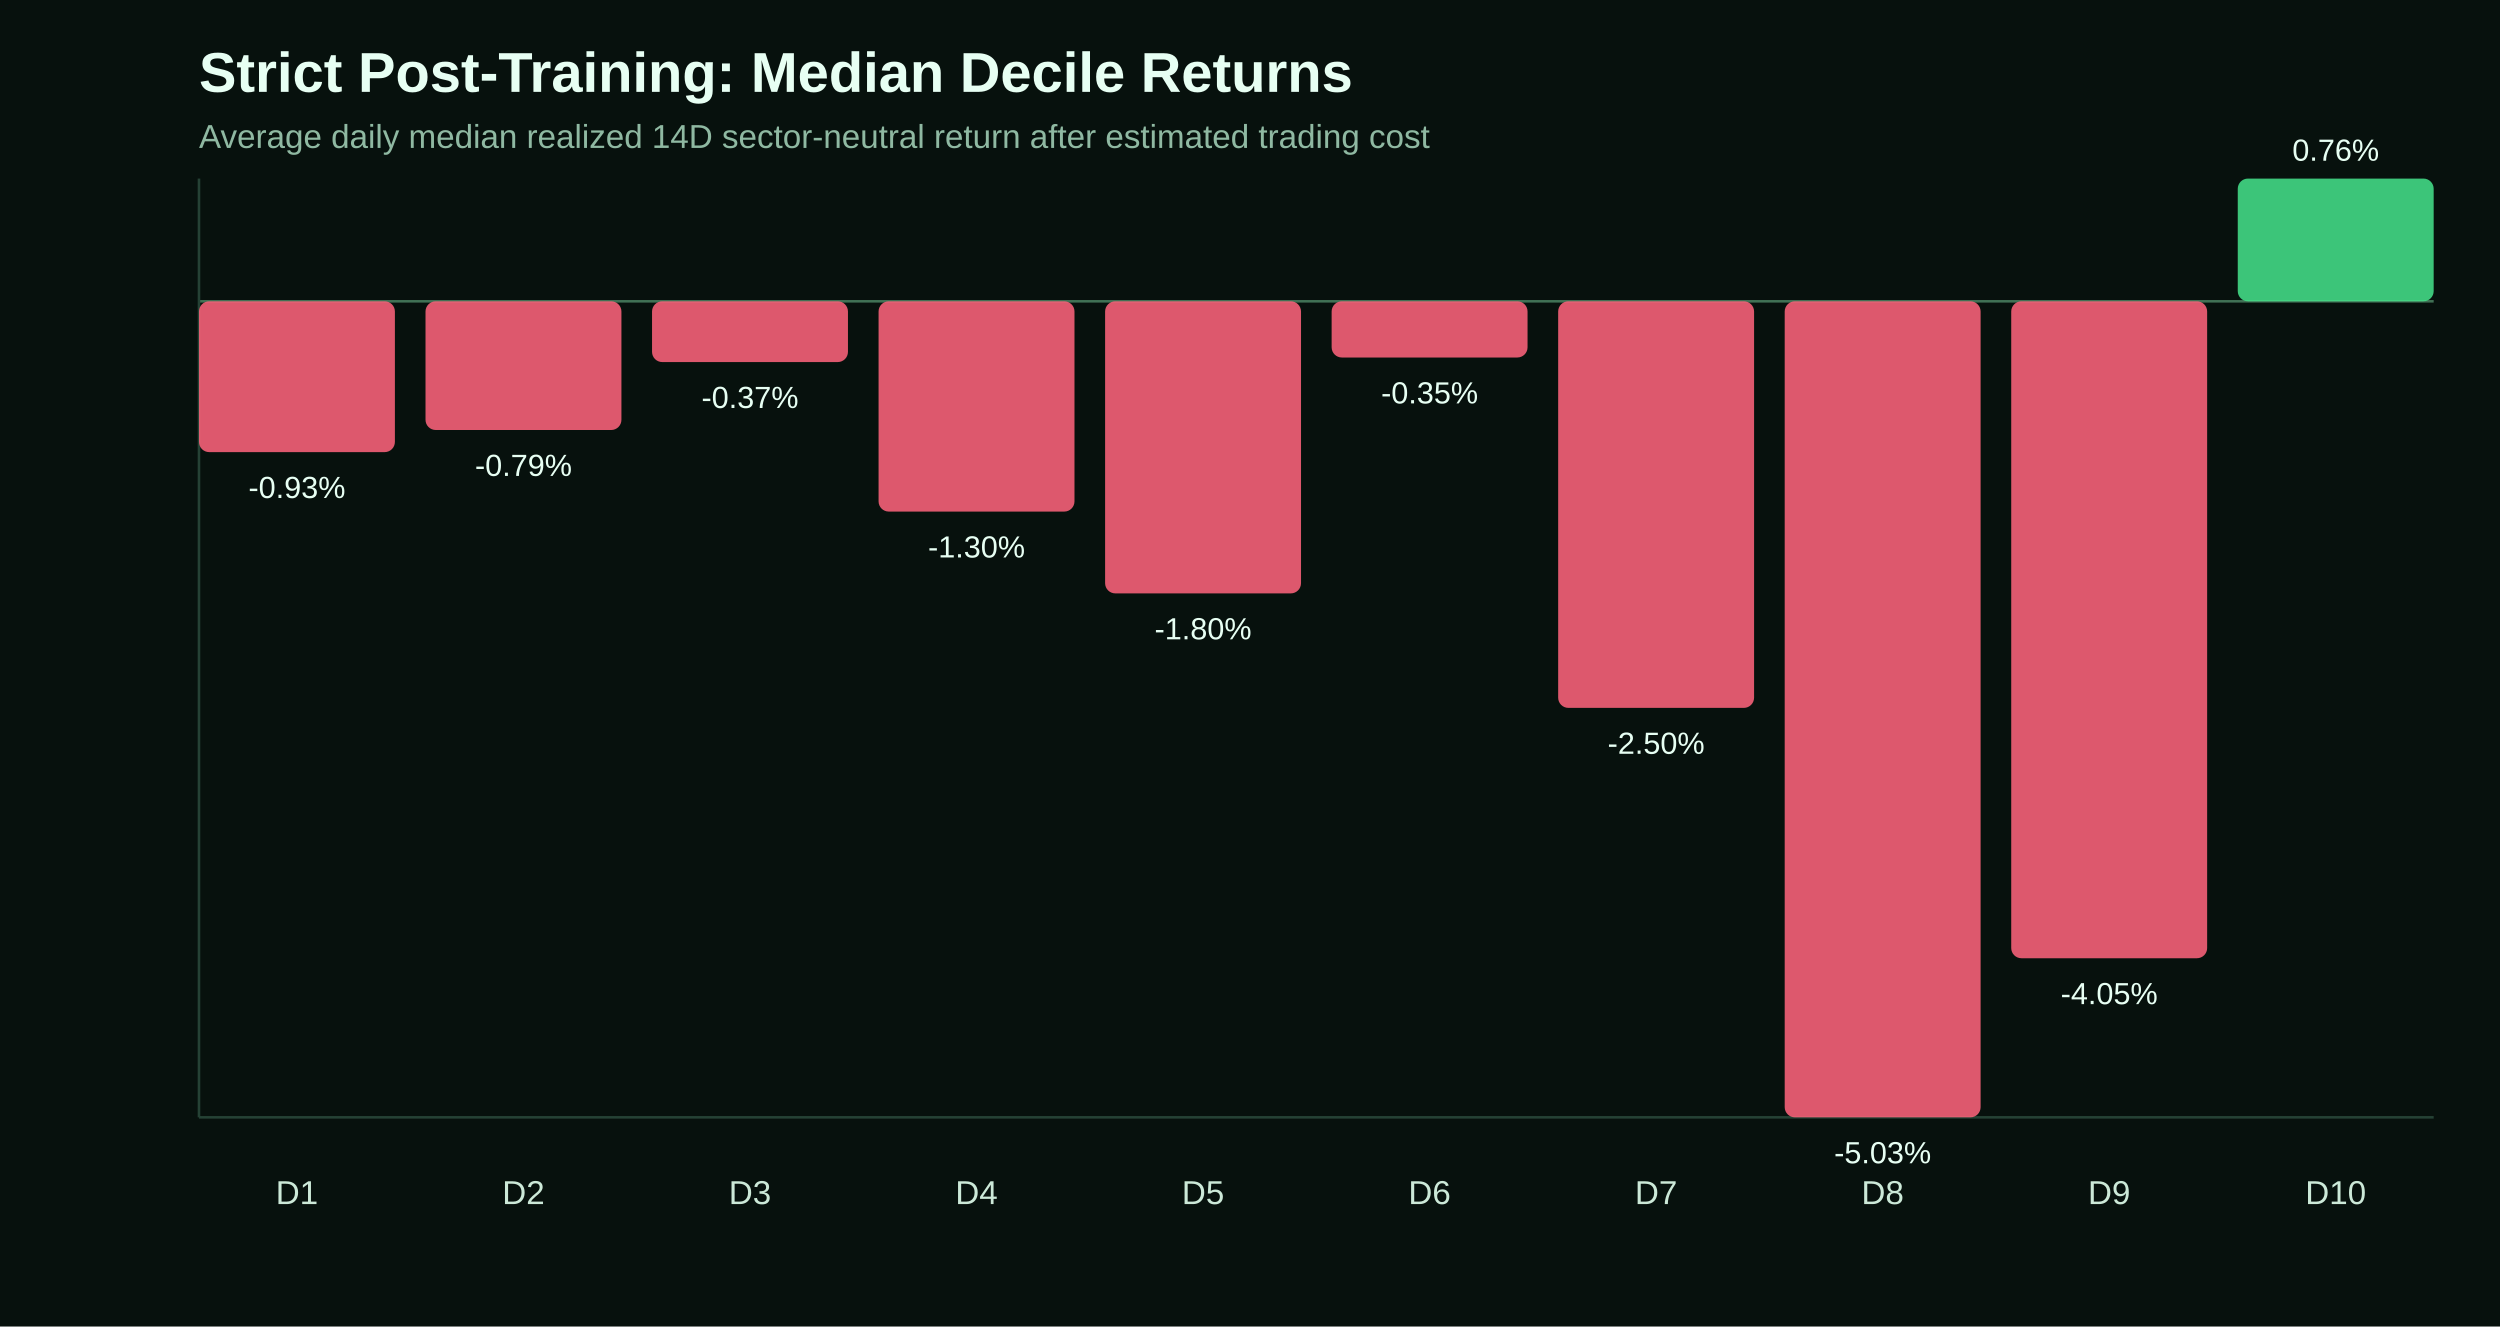
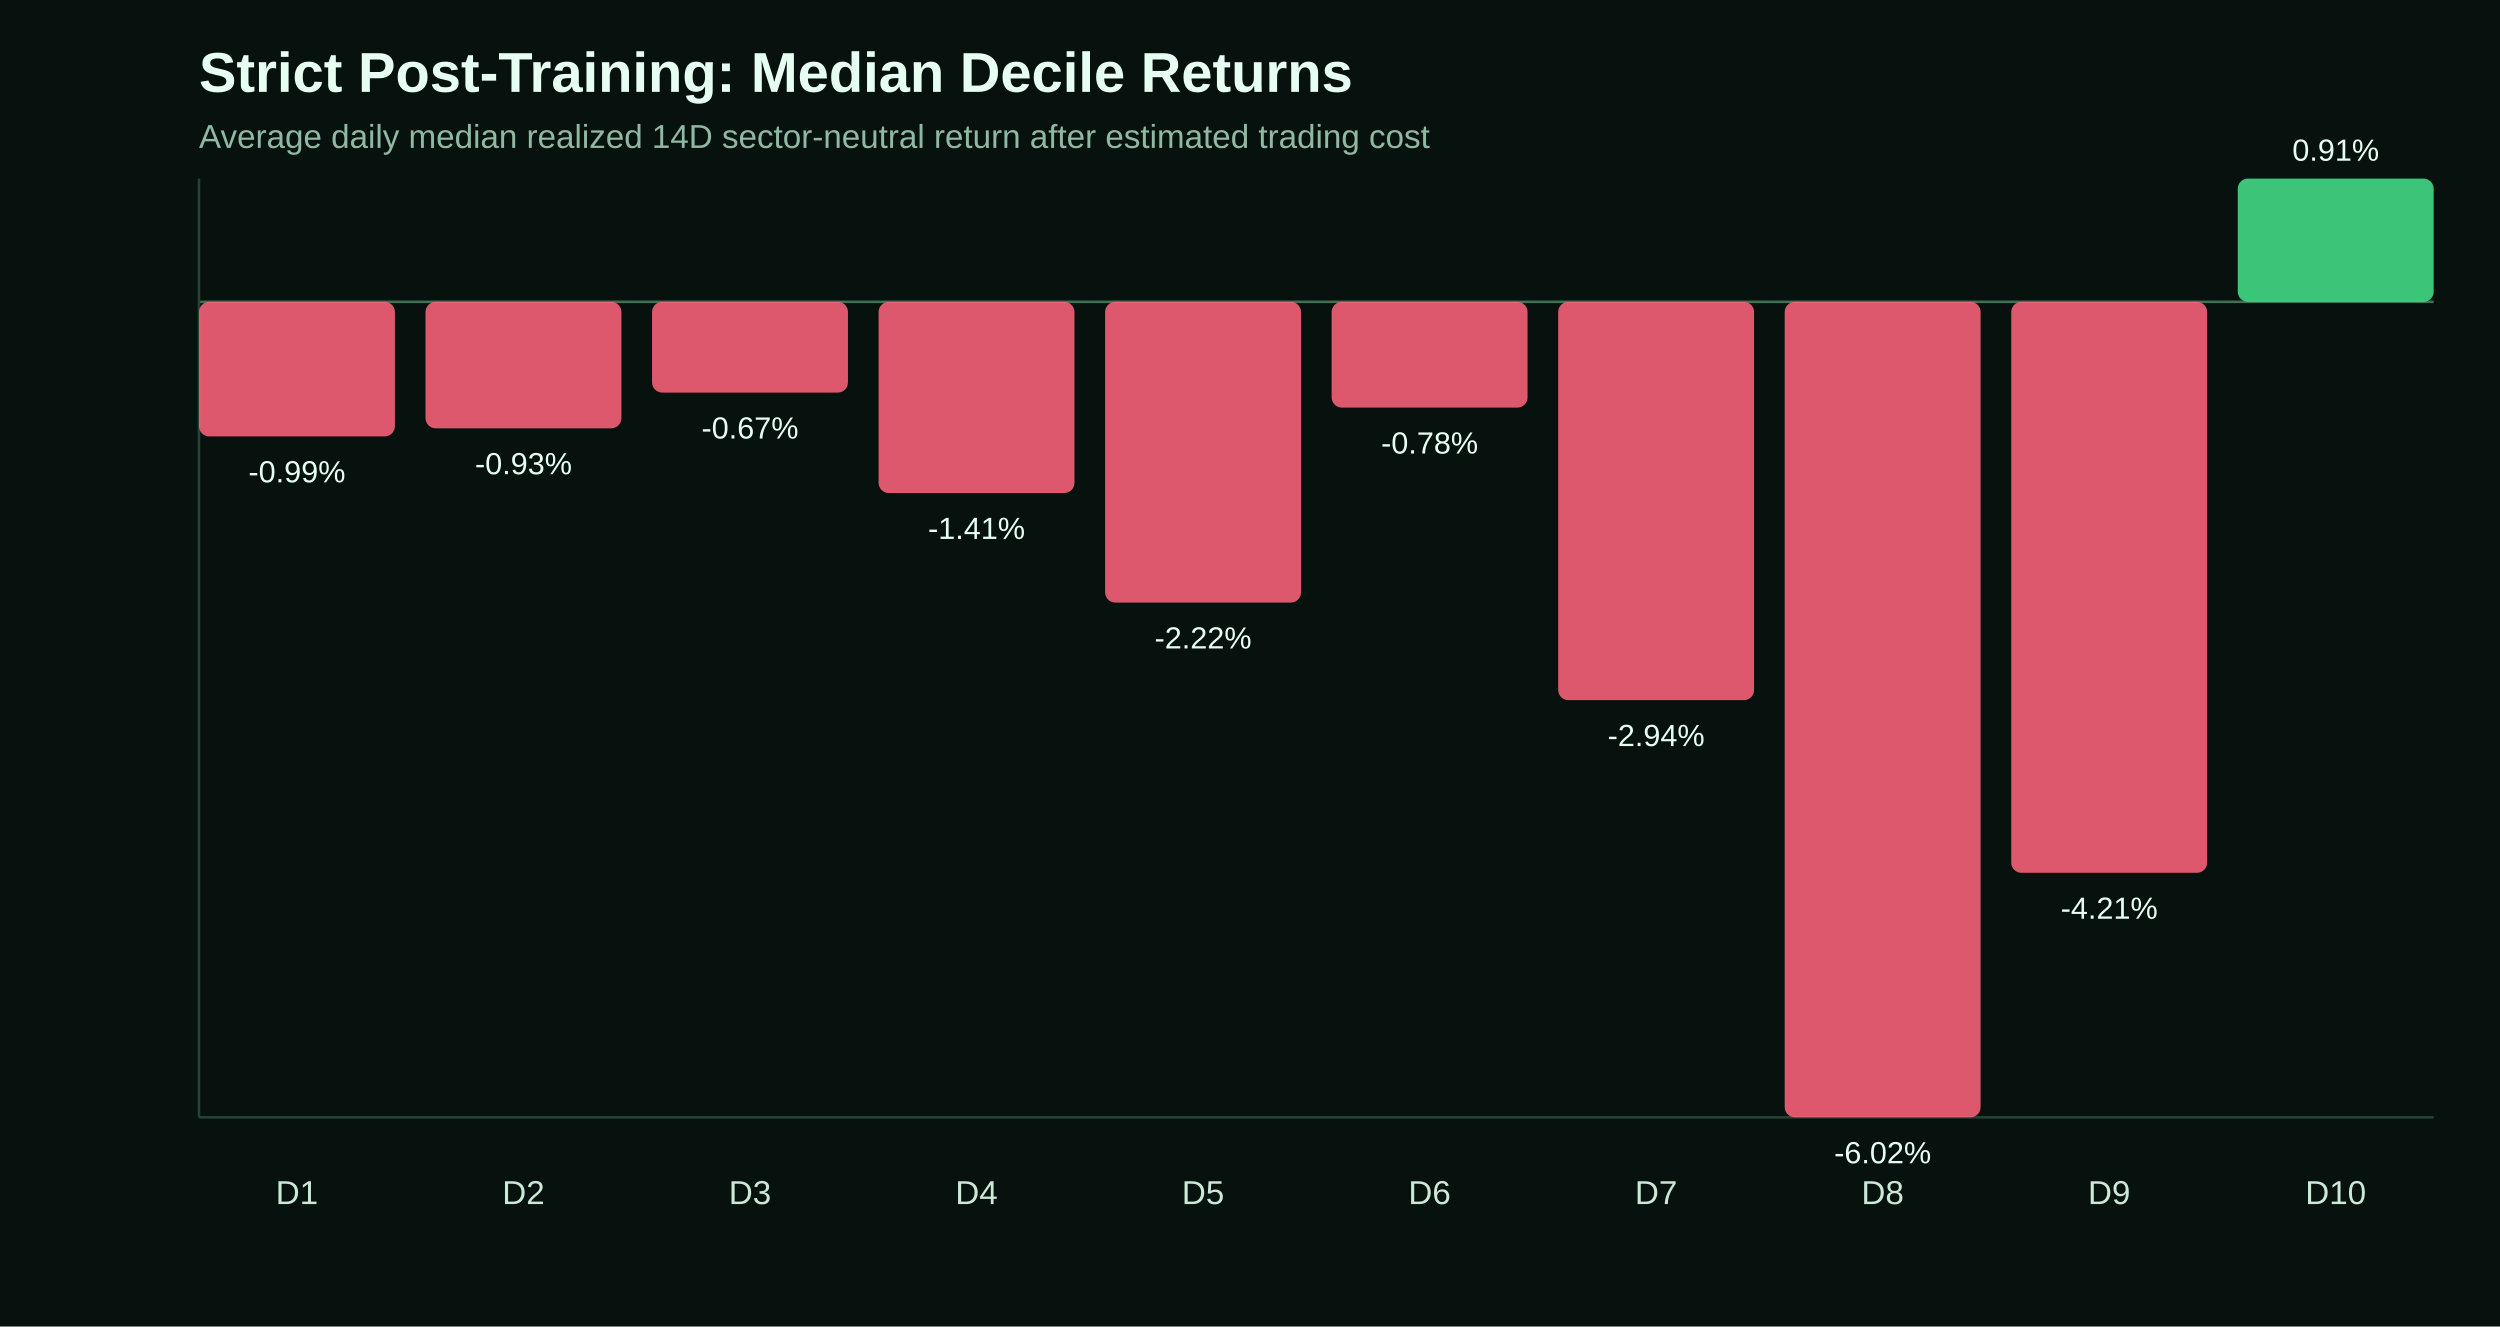
<svg xmlns="http://www.w3.org/2000/svg" width="980" height="520" viewBox="0 0 980 520">
  <rect width="100%" height="100%" fill="#07110d" />
  <text x="78" y="36" fill="#e7fff3" font-family="Arial, sans-serif" font-size="22" font-weight="700">Strict Post-Training: Median Decile Returns</text>
  <text x="78" y="58" fill="#8fb9a2" font-family="Arial, sans-serif" font-size="13">Average daily median realized 14D sector-neutral return after estimated trading cost</text>
-   <line x1="78" y1="118.11" x2="954" y2="118.11" stroke="#6fbf90" stroke-opacity="0.55" stroke-width="1" />
+   <line x1="78" y1="118.32" x2="954" y2="118.32" stroke="#6fbf90" stroke-opacity="0.55" stroke-width="1" />
  <line x1="78" y1="70" x2="78" y2="438" stroke="#254235" />
  <line x1="78" y1="438" x2="954" y2="438" stroke="#254235" />
-   <rect x="78.00" y="118.11" width="76.80" height="59.12" rx="4" fill="#ff647c" fill-opacity="0.86" />
+   <rect x="78.00" y="118.32" width="76.80" height="52.75" rx="4" fill="#ff647c" fill-opacity="0.86" />
  <text x="116.40" y="472" text-anchor="middle" fill="#cce9d8" font-family="Arial, sans-serif" font-size="13">D1</text>
-   <text x="116.40" y="195.22" text-anchor="middle" fill="#e7fff3" font-family="Arial, sans-serif" font-size="12">-0.93%</text>
-   <rect x="166.80" y="118.11" width="76.80" height="50.45" rx="4" fill="#ff647c" fill-opacity="0.86" />
+   <text x="116.40" y="189.07" text-anchor="middle" fill="#e7fff3" font-family="Arial, sans-serif" font-size="12">-0.99%</text>
+   <rect x="166.80" y="118.32" width="76.80" height="49.58" rx="4" fill="#ff647c" fill-opacity="0.86" />
  <text x="205.20" y="472" text-anchor="middle" fill="#cce9d8" font-family="Arial, sans-serif" font-size="13">D2</text>
-   <text x="205.20" y="186.56" text-anchor="middle" fill="#e7fff3" font-family="Arial, sans-serif" font-size="12">-0.79%</text>
-   <rect x="255.60" y="118.11" width="76.80" height="23.82" rx="4" fill="#ff647c" fill-opacity="0.86" />
+   <text x="205.20" y="185.90" text-anchor="middle" fill="#e7fff3" font-family="Arial, sans-serif" font-size="12">-0.93%</text>
+   <rect x="255.60" y="118.32" width="76.80" height="35.58" rx="4" fill="#ff647c" fill-opacity="0.86" />
  <text x="294.00" y="472" text-anchor="middle" fill="#cce9d8" font-family="Arial, sans-serif" font-size="13">D3</text>
-   <text x="294.00" y="159.93" text-anchor="middle" fill="#e7fff3" font-family="Arial, sans-serif" font-size="12">-0.37%</text>
-   <rect x="344.40" y="118.11" width="76.80" height="82.43" rx="4" fill="#ff647c" fill-opacity="0.86" />
+   <text x="294.00" y="171.90" text-anchor="middle" fill="#e7fff3" font-family="Arial, sans-serif" font-size="12">-0.67%</text>
+   <rect x="344.40" y="118.32" width="76.80" height="74.94" rx="4" fill="#ff647c" fill-opacity="0.86" />
  <text x="382.80" y="472" text-anchor="middle" fill="#cce9d8" font-family="Arial, sans-serif" font-size="13">D4</text>
-   <text x="382.80" y="218.54" text-anchor="middle" fill="#e7fff3" font-family="Arial, sans-serif" font-size="12">-1.30%</text>
-   <rect x="433.20" y="118.11" width="76.80" height="114.50" rx="4" fill="#ff647c" fill-opacity="0.86" />
+   <text x="382.80" y="211.26" text-anchor="middle" fill="#e7fff3" font-family="Arial, sans-serif" font-size="12">-1.41%</text>
+   <rect x="433.20" y="118.32" width="76.80" height="117.89" rx="4" fill="#ff647c" fill-opacity="0.86" />
  <text x="471.60" y="472" text-anchor="middle" fill="#cce9d8" font-family="Arial, sans-serif" font-size="13">D5</text>
-   <text x="471.60" y="250.61" text-anchor="middle" fill="#e7fff3" font-family="Arial, sans-serif" font-size="12">-1.80%</text>
-   <rect x="522.00" y="118.11" width="76.80" height="22.03" rx="4" fill="#ff647c" fill-opacity="0.86" />
+   <text x="471.60" y="254.21" text-anchor="middle" fill="#e7fff3" font-family="Arial, sans-serif" font-size="12">-2.22%</text>
+   <rect x="522.00" y="118.32" width="76.80" height="41.46" rx="4" fill="#ff647c" fill-opacity="0.86" />
  <text x="560.40" y="472" text-anchor="middle" fill="#cce9d8" font-family="Arial, sans-serif" font-size="13">D6</text>
-   <text x="560.40" y="158.14" text-anchor="middle" fill="#e7fff3" font-family="Arial, sans-serif" font-size="12">-0.35%</text>
-   <rect x="610.80" y="118.11" width="76.80" height="159.38" rx="4" fill="#ff647c" fill-opacity="0.86" />
+   <text x="560.40" y="177.78" text-anchor="middle" fill="#e7fff3" font-family="Arial, sans-serif" font-size="12">-0.78%</text>
+   <rect x="610.80" y="118.32" width="76.80" height="156.13" rx="4" fill="#ff647c" fill-opacity="0.86" />
  <text x="649.20" y="472" text-anchor="middle" fill="#cce9d8" font-family="Arial, sans-serif" font-size="13">D7</text>
-   <text x="649.20" y="295.49" text-anchor="middle" fill="#e7fff3" font-family="Arial, sans-serif" font-size="12">-2.50%</text>
-   <rect x="699.60" y="118.11" width="76.80" height="319.89" rx="4" fill="#ff647c" fill-opacity="0.86" />
+   <text x="649.20" y="292.45" text-anchor="middle" fill="#e7fff3" font-family="Arial, sans-serif" font-size="12">-2.94%</text>
+   <rect x="699.60" y="118.32" width="76.80" height="319.68" rx="4" fill="#ff647c" fill-opacity="0.86" />
  <text x="738.00" y="472" text-anchor="middle" fill="#cce9d8" font-family="Arial, sans-serif" font-size="13">D8</text>
-   <text x="738.00" y="456.00" text-anchor="middle" fill="#e7fff3" font-family="Arial, sans-serif" font-size="12">-5.03%</text>
-   <rect x="788.40" y="118.11" width="76.80" height="257.52" rx="4" fill="#ff647c" fill-opacity="0.86" />
+   <text x="738.00" y="456.00" text-anchor="middle" fill="#e7fff3" font-family="Arial, sans-serif" font-size="12">-6.02%</text>
+   <rect x="788.40" y="118.32" width="76.80" height="223.83" rx="4" fill="#ff647c" fill-opacity="0.86" />
  <text x="826.80" y="472" text-anchor="middle" fill="#cce9d8" font-family="Arial, sans-serif" font-size="13">D9</text>
-   <text x="826.80" y="393.63" text-anchor="middle" fill="#e7fff3" font-family="Arial, sans-serif" font-size="12">-4.05%</text>
-   <rect x="877.20" y="70.00" width="76.80" height="48.11" rx="4" fill="#45e38a" fill-opacity="0.86" />
+   <text x="826.80" y="360.15" text-anchor="middle" fill="#e7fff3" font-family="Arial, sans-serif" font-size="12">-4.21%</text>
+   <rect x="877.20" y="70.00" width="76.80" height="48.32" rx="4" fill="#45e38a" fill-opacity="0.86" />
  <text x="915.60" y="472" text-anchor="middle" fill="#cce9d8" font-family="Arial, sans-serif" font-size="13">D10</text>
-   <text x="915.60" y="63.00" text-anchor="middle" fill="#e7fff3" font-family="Arial, sans-serif" font-size="12">0.76%</text>
+   <text x="915.60" y="63.00" text-anchor="middle" fill="#e7fff3" font-family="Arial, sans-serif" font-size="12">0.91%</text>
</svg>
